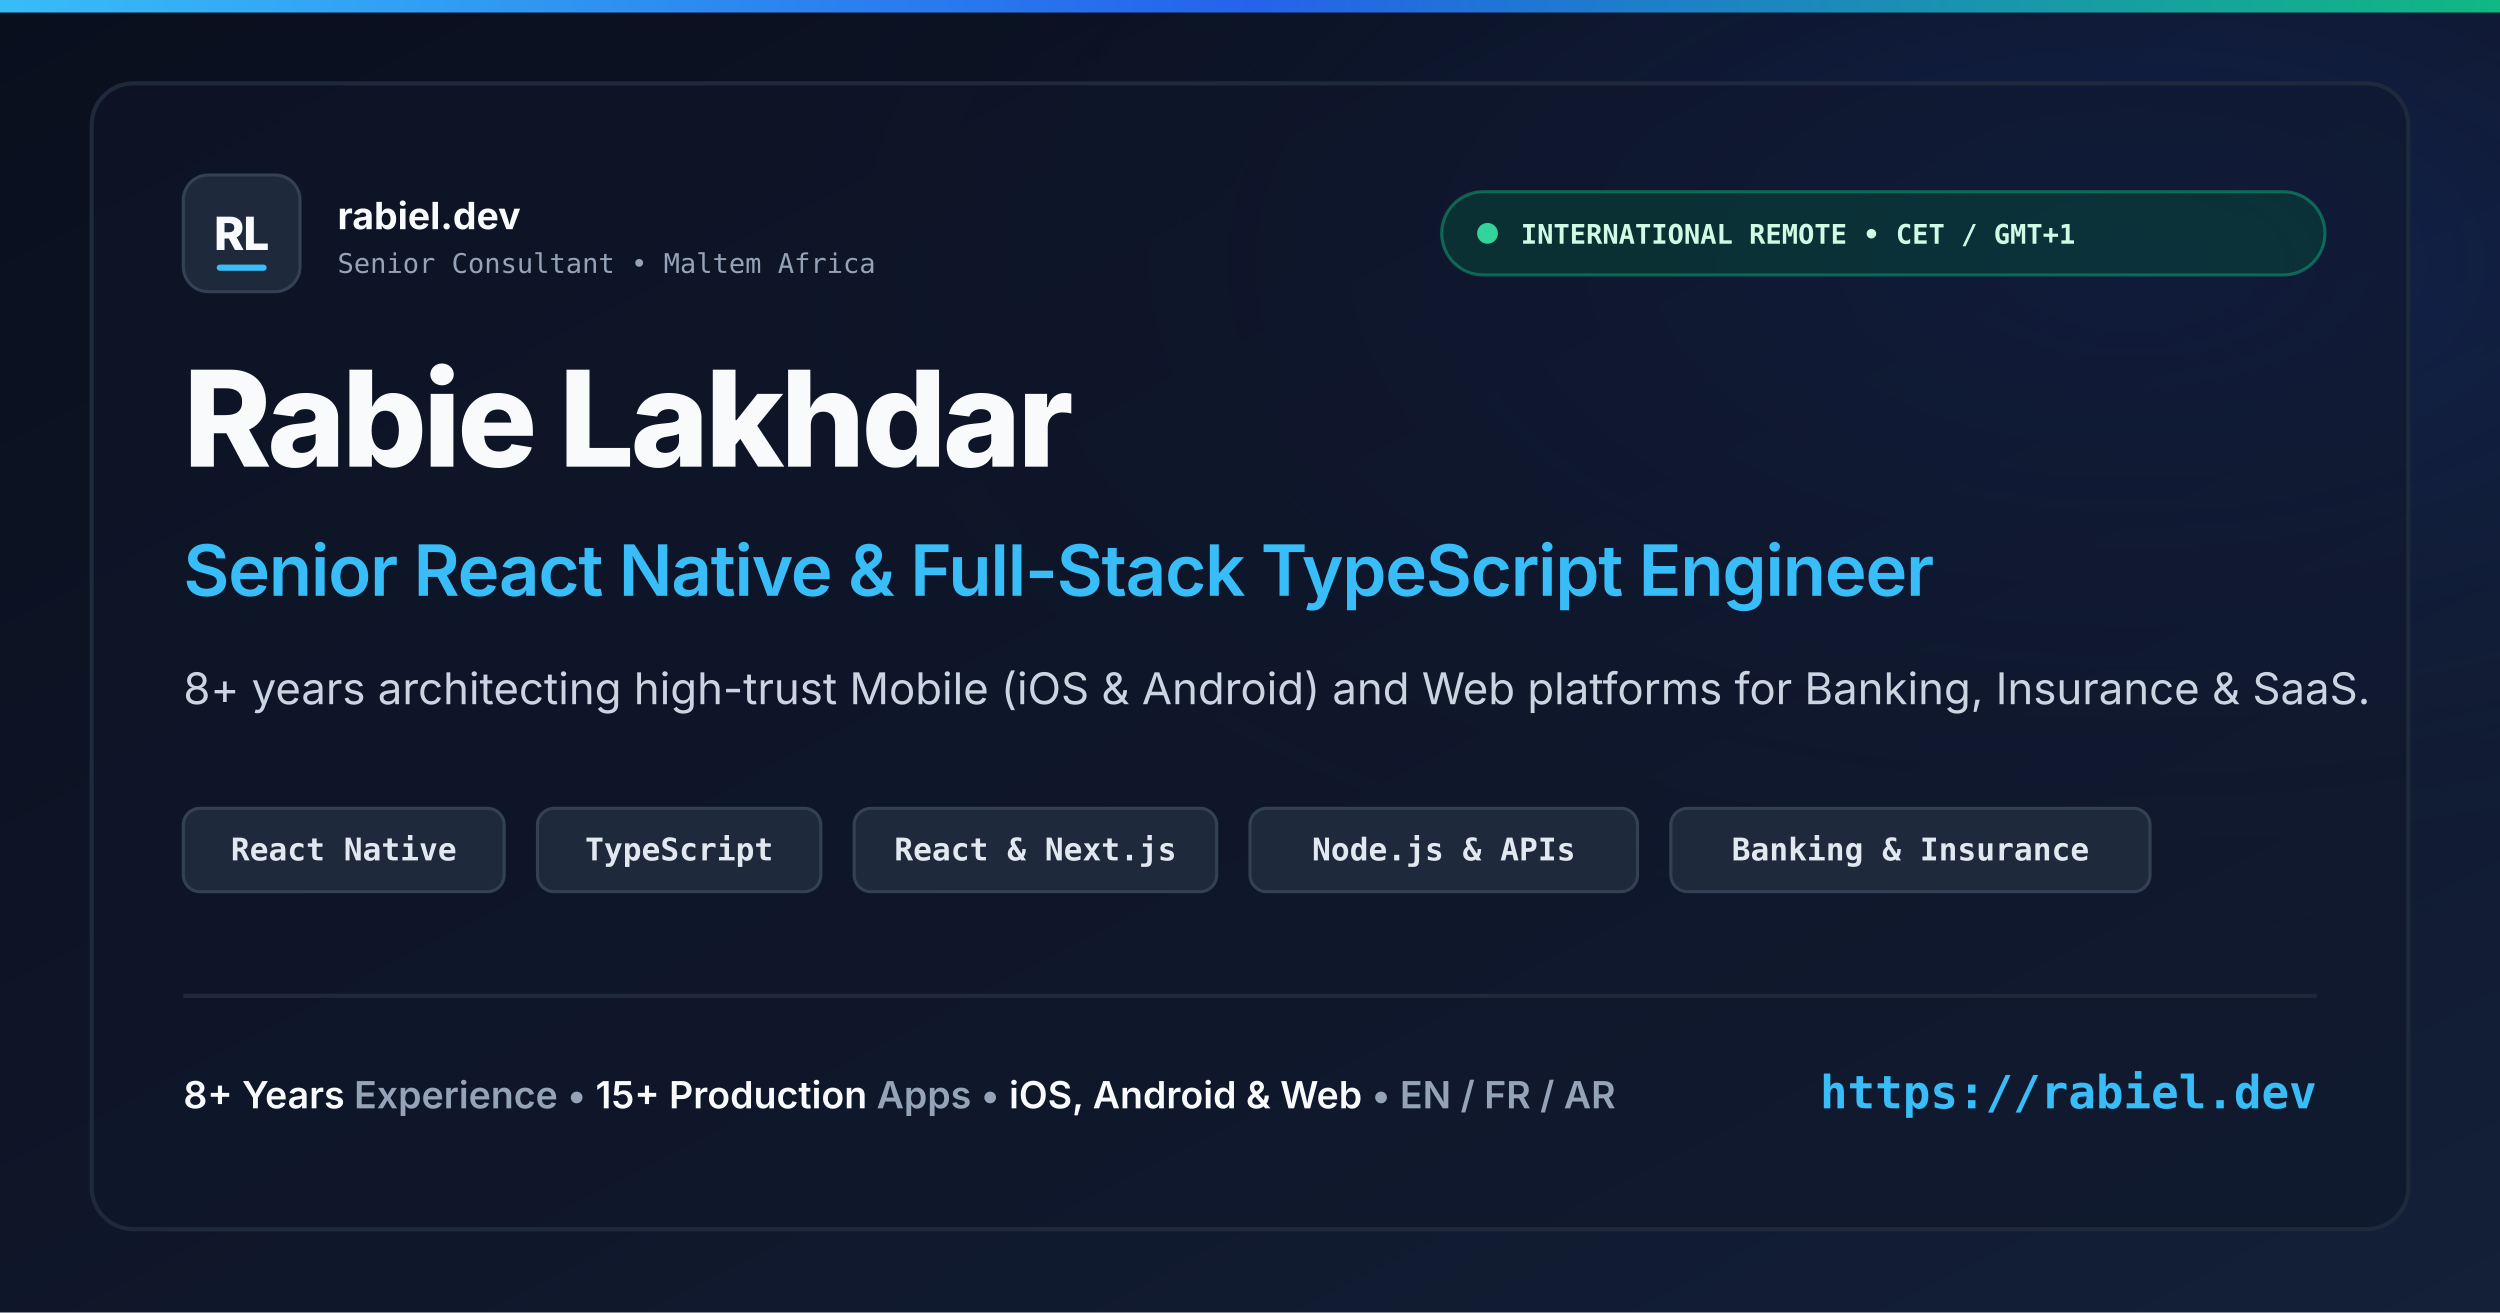
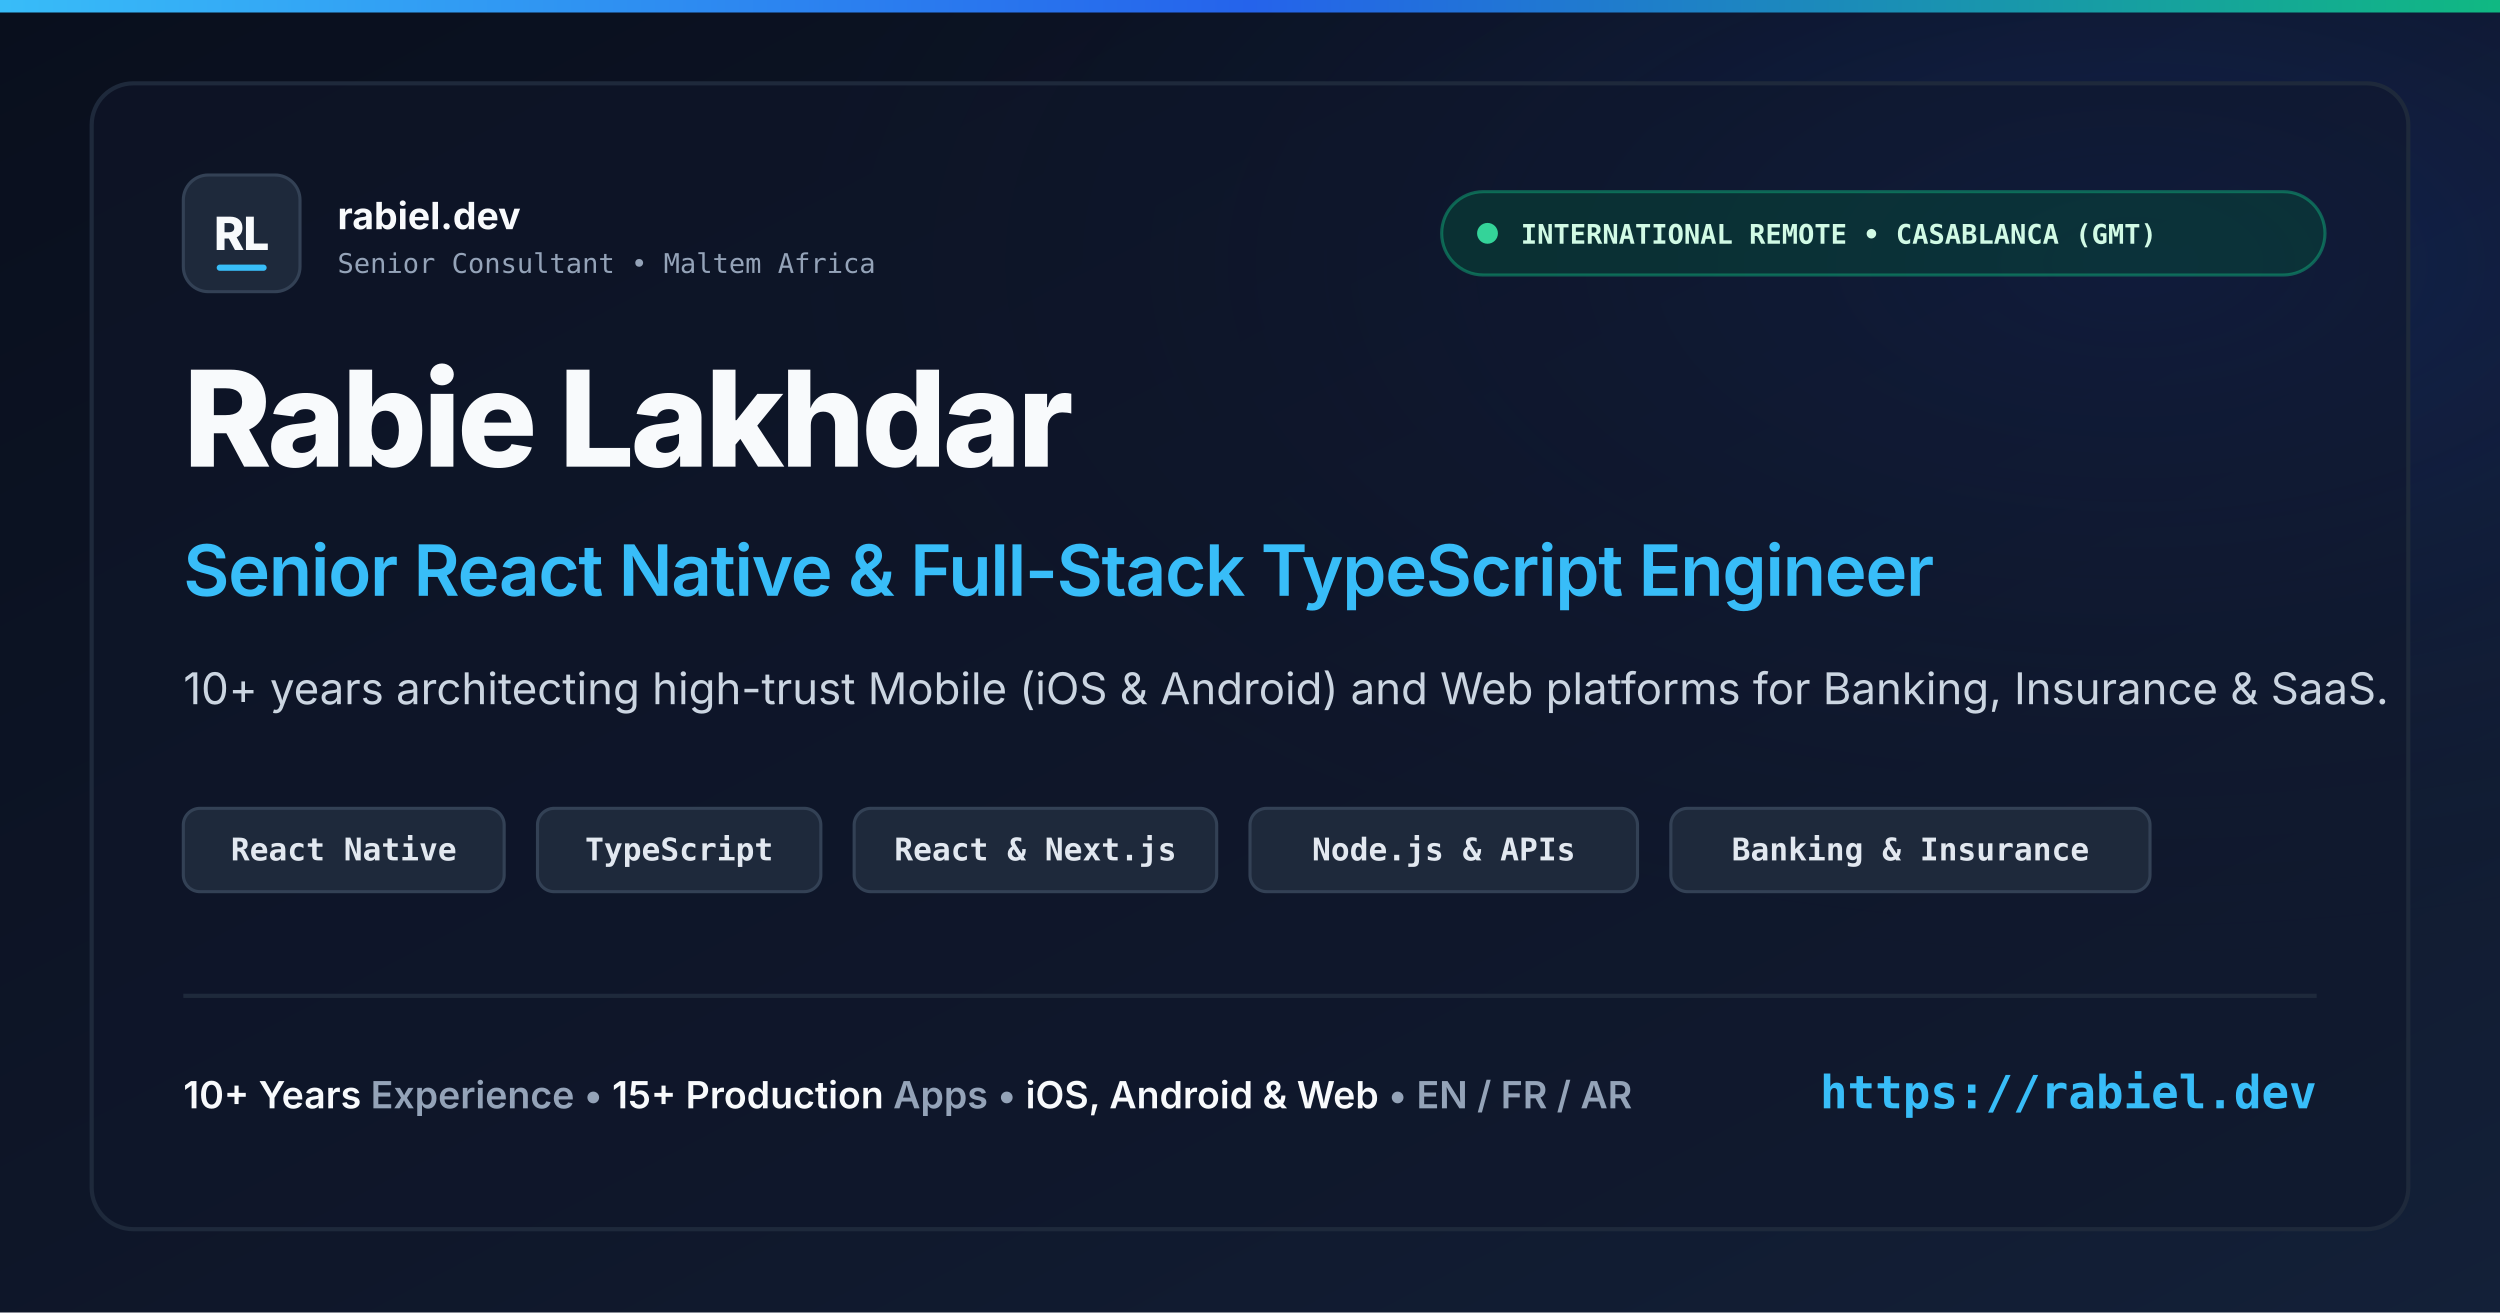
<svg xmlns="http://www.w3.org/2000/svg" viewBox="0 0 1200 630" width="1200" height="630" role="img" aria-label="Rabie Lakhdar - Senior React Native &amp; Full-Stack TypeScript Engineer - rabiel.dev">
  <defs>
    <linearGradient id="canvasBg" x1="0%" y1="0%" x2="100%" y2="100%">
      <stop offset="0%" stop-color="#090f1d" />
      <stop offset="55%" stop-color="#0f172a" />
      <stop offset="100%" stop-color="#132038" />
    </linearGradient>
    <linearGradient id="accentLine" x1="0%" y1="0%" x2="100%" y2="0%">
      <stop offset="0%" stop-color="#38bdf8" />
      <stop offset="50%" stop-color="#2563eb" />
      <stop offset="100%" stop-color="#10b981" />
    </linearGradient>
    <radialGradient id="subtleGlow" cx="85%" cy="20%" r="55%">
      <stop offset="0%" stop-color="#1d4ed8" stop-opacity="0.22" />
      <stop offset="100%" stop-color="#0f172a" stop-opacity="0" />
    </radialGradient>
  </defs>
  <rect width="1200" height="630" fill="url(#canvasBg)" />
  <rect width="1200" height="630" fill="url(#subtleGlow)" />
  <rect x="0" y="0" width="1200" height="6" fill="url(#accentLine)" />
  <rect x="44" y="40" width="1112" height="550" rx="20" fill="#0f172a" fill-opacity="0.55" stroke="#1e293b" stroke-width="2" />
  <g transform="translate(88, 84)">
    <rect width="56" height="56" rx="12" fill="#1e293b" stroke="#334155" stroke-width="1.5" />
    <text x="28" y="36" text-anchor="middle" font-family="Inter, -apple-system, BlinkMacSystemFont, 'Segoe UI', Roboto, sans-serif" font-size="22" font-weight="800" fill="#f8fafc" letter-spacing="-0.5">RL</text>
    <rect x="16" y="43" width="24" height="3" rx="1.5" fill="#38bdf8" />
    <text x="74" y="26" font-family="Inter, -apple-system, BlinkMacSystemFont, 'Segoe UI', Roboto, sans-serif" font-size="18" font-weight="700" fill="#f8fafc">rabiel.dev</text>
    <text x="74" y="47" font-family="ui-monospace, SFMono-Regular, Menlo, Monaco, Consolas, monospace" font-size="13" font-weight="500" fill="#94a3b8">Senior Consultant • Maltem Africa</text>
    <g transform="translate(604, 8)">
      <rect width="424" height="40" rx="20" fill="#064e3b" fill-opacity="0.45" stroke="#10b981" stroke-opacity="0.45" stroke-width="1.5" />
      <circle cx="22" cy="20" r="5" fill="#34d399" />
-       <text x="38" y="25" font-family="ui-monospace, SFMono-Regular, Menlo, Monaco, Consolas, monospace" font-size="13" font-weight="600" fill="#d1fae5">INTERNATIONAL REMOTE • CET / GMT+1</text>
+       <text x="38" y="25" font-family="ui-monospace, SFMono-Regular, Menlo, Monaco, Consolas, monospace" font-size="13" font-weight="600" fill="#d1fae5">INTERNATIONAL REMOTE • CASABLANCA (GMT)</text>
    </g>
  </g>
  <g transform="translate(88, 224)">
    <text x="0" y="0" font-family="Inter, -apple-system, BlinkMacSystemFont, 'Segoe UI', Roboto, sans-serif" font-size="64" font-weight="800" fill="#f8fafc" letter-spacing="-1.8">Rabie Lakhdar</text>
    <text x="0" y="62" font-family="Inter, -apple-system, BlinkMacSystemFont, 'Segoe UI', Roboto, sans-serif" font-size="34" font-weight="600" fill="#38bdf8" letter-spacing="-0.6">Senior React Native &amp; Full-Stack TypeScript Engineer</text>
-     <text x="0" y="114" font-family="Inter, -apple-system, BlinkMacSystemFont, 'Segoe UI', Roboto, sans-serif" font-size="21" font-weight="400" fill="#cbd5e1">8+ years architecting high-trust Mobile (iOS &amp; Android) and Web platforms for Banking, Insurance &amp; SaaS.</text>
+     <text x="0" y="114" font-family="Inter, -apple-system, BlinkMacSystemFont, 'Segoe UI', Roboto, sans-serif" font-size="21" font-weight="400" fill="#cbd5e1">10+ years architecting high-trust Mobile (iOS &amp; Android) and Web platforms for Banking, Insurance &amp; SaaS.</text>
  </g>
  <g transform="translate(88, 388)" font-family="ui-monospace, SFMono-Regular, Menlo, Monaco, Consolas, monospace" font-size="15" font-weight="600" fill="#e2e8f0">
    <g transform="translate(0, 0)">
      <rect width="154" height="40" rx="8" fill="#1e293b" stroke="#334155" stroke-width="1.5" />
      <text x="77" y="25" text-anchor="middle">React Native</text>
    </g>
    <g transform="translate(170, 0)">
      <rect width="136" height="40" rx="8" fill="#1e293b" stroke="#334155" stroke-width="1.5" />
      <text x="68" y="25" text-anchor="middle">TypeScript</text>
    </g>
    <g transform="translate(322, 0)">
      <rect width="174" height="40" rx="8" fill="#1e293b" stroke="#334155" stroke-width="1.5" />
      <text x="87" y="25" text-anchor="middle">React &amp; Next.js</text>
    </g>
    <g transform="translate(512, 0)">
      <rect width="186" height="40" rx="8" fill="#1e293b" stroke="#334155" stroke-width="1.5" />
      <text x="93" y="25" text-anchor="middle">Node.js &amp; APIs</text>
    </g>
    <g transform="translate(714, 0)">
      <rect width="230" height="40" rx="8" fill="#1e293b" stroke="#334155" stroke-width="1.5" />
      <text x="115" y="25" text-anchor="middle">Banking &amp; Insurance</text>
    </g>
  </g>
  <line x1="88" y1="478" x2="1112" y2="478" stroke="#1e293b" stroke-width="2" />
  <g transform="translate(88, 532)">
    <text x="0" y="0" font-family="Inter, -apple-system, BlinkMacSystemFont, 'Segoe UI', Roboto, sans-serif" font-size="18" font-weight="600" fill="#94a3b8">
-       <tspan fill="#f8fafc">8+ Years</tspan> Experience   •   <tspan fill="#f8fafc">15+ Production</tspan> Apps   •   <tspan fill="#f8fafc">iOS, Android &amp; Web</tspan>   •   EN / FR / AR
+       <tspan fill="#f8fafc">10+ Years</tspan> Experience   •   <tspan fill="#f8fafc">15+ Production</tspan> Apps   •   <tspan fill="#f8fafc">iOS, Android &amp; Web</tspan>   •   EN / FR / AR
    </text>
    <text x="1024" y="0" text-anchor="end" font-family="ui-monospace, SFMono-Regular, Menlo, Monaco, Consolas, monospace" font-size="22" font-weight="700" fill="#38bdf8">https://rabiel.dev</text>
  </g>
</svg>
